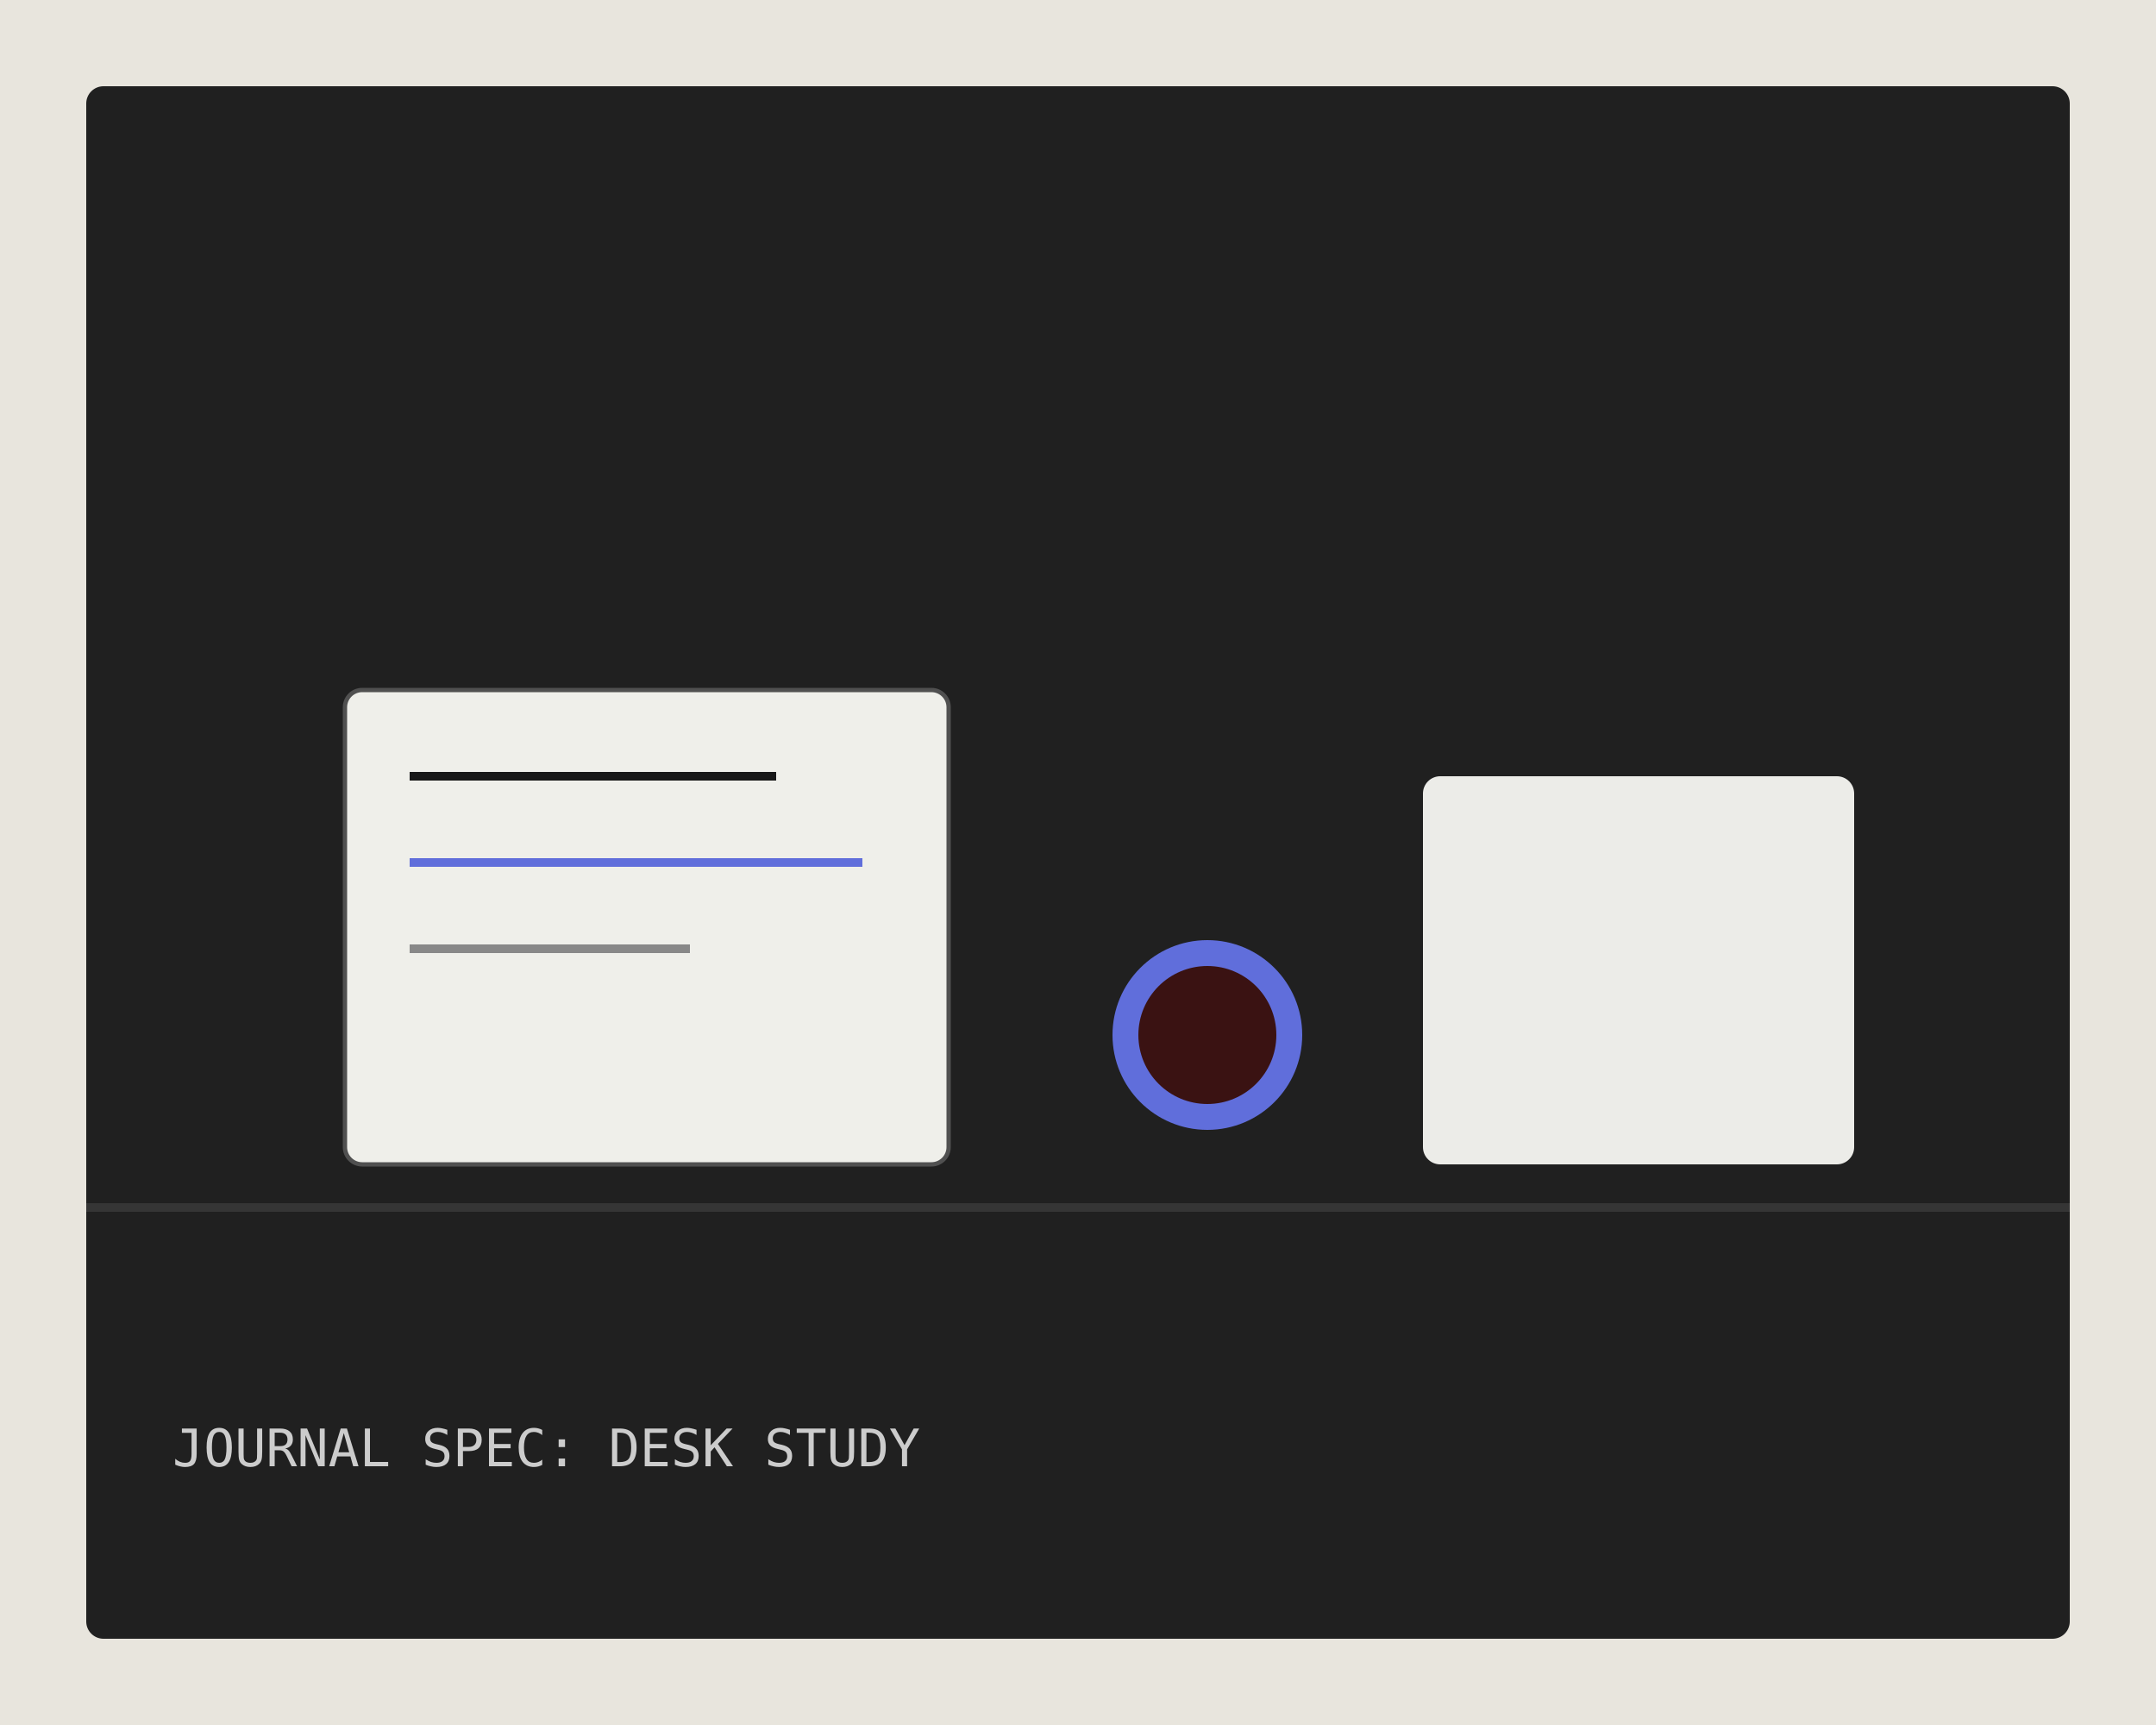
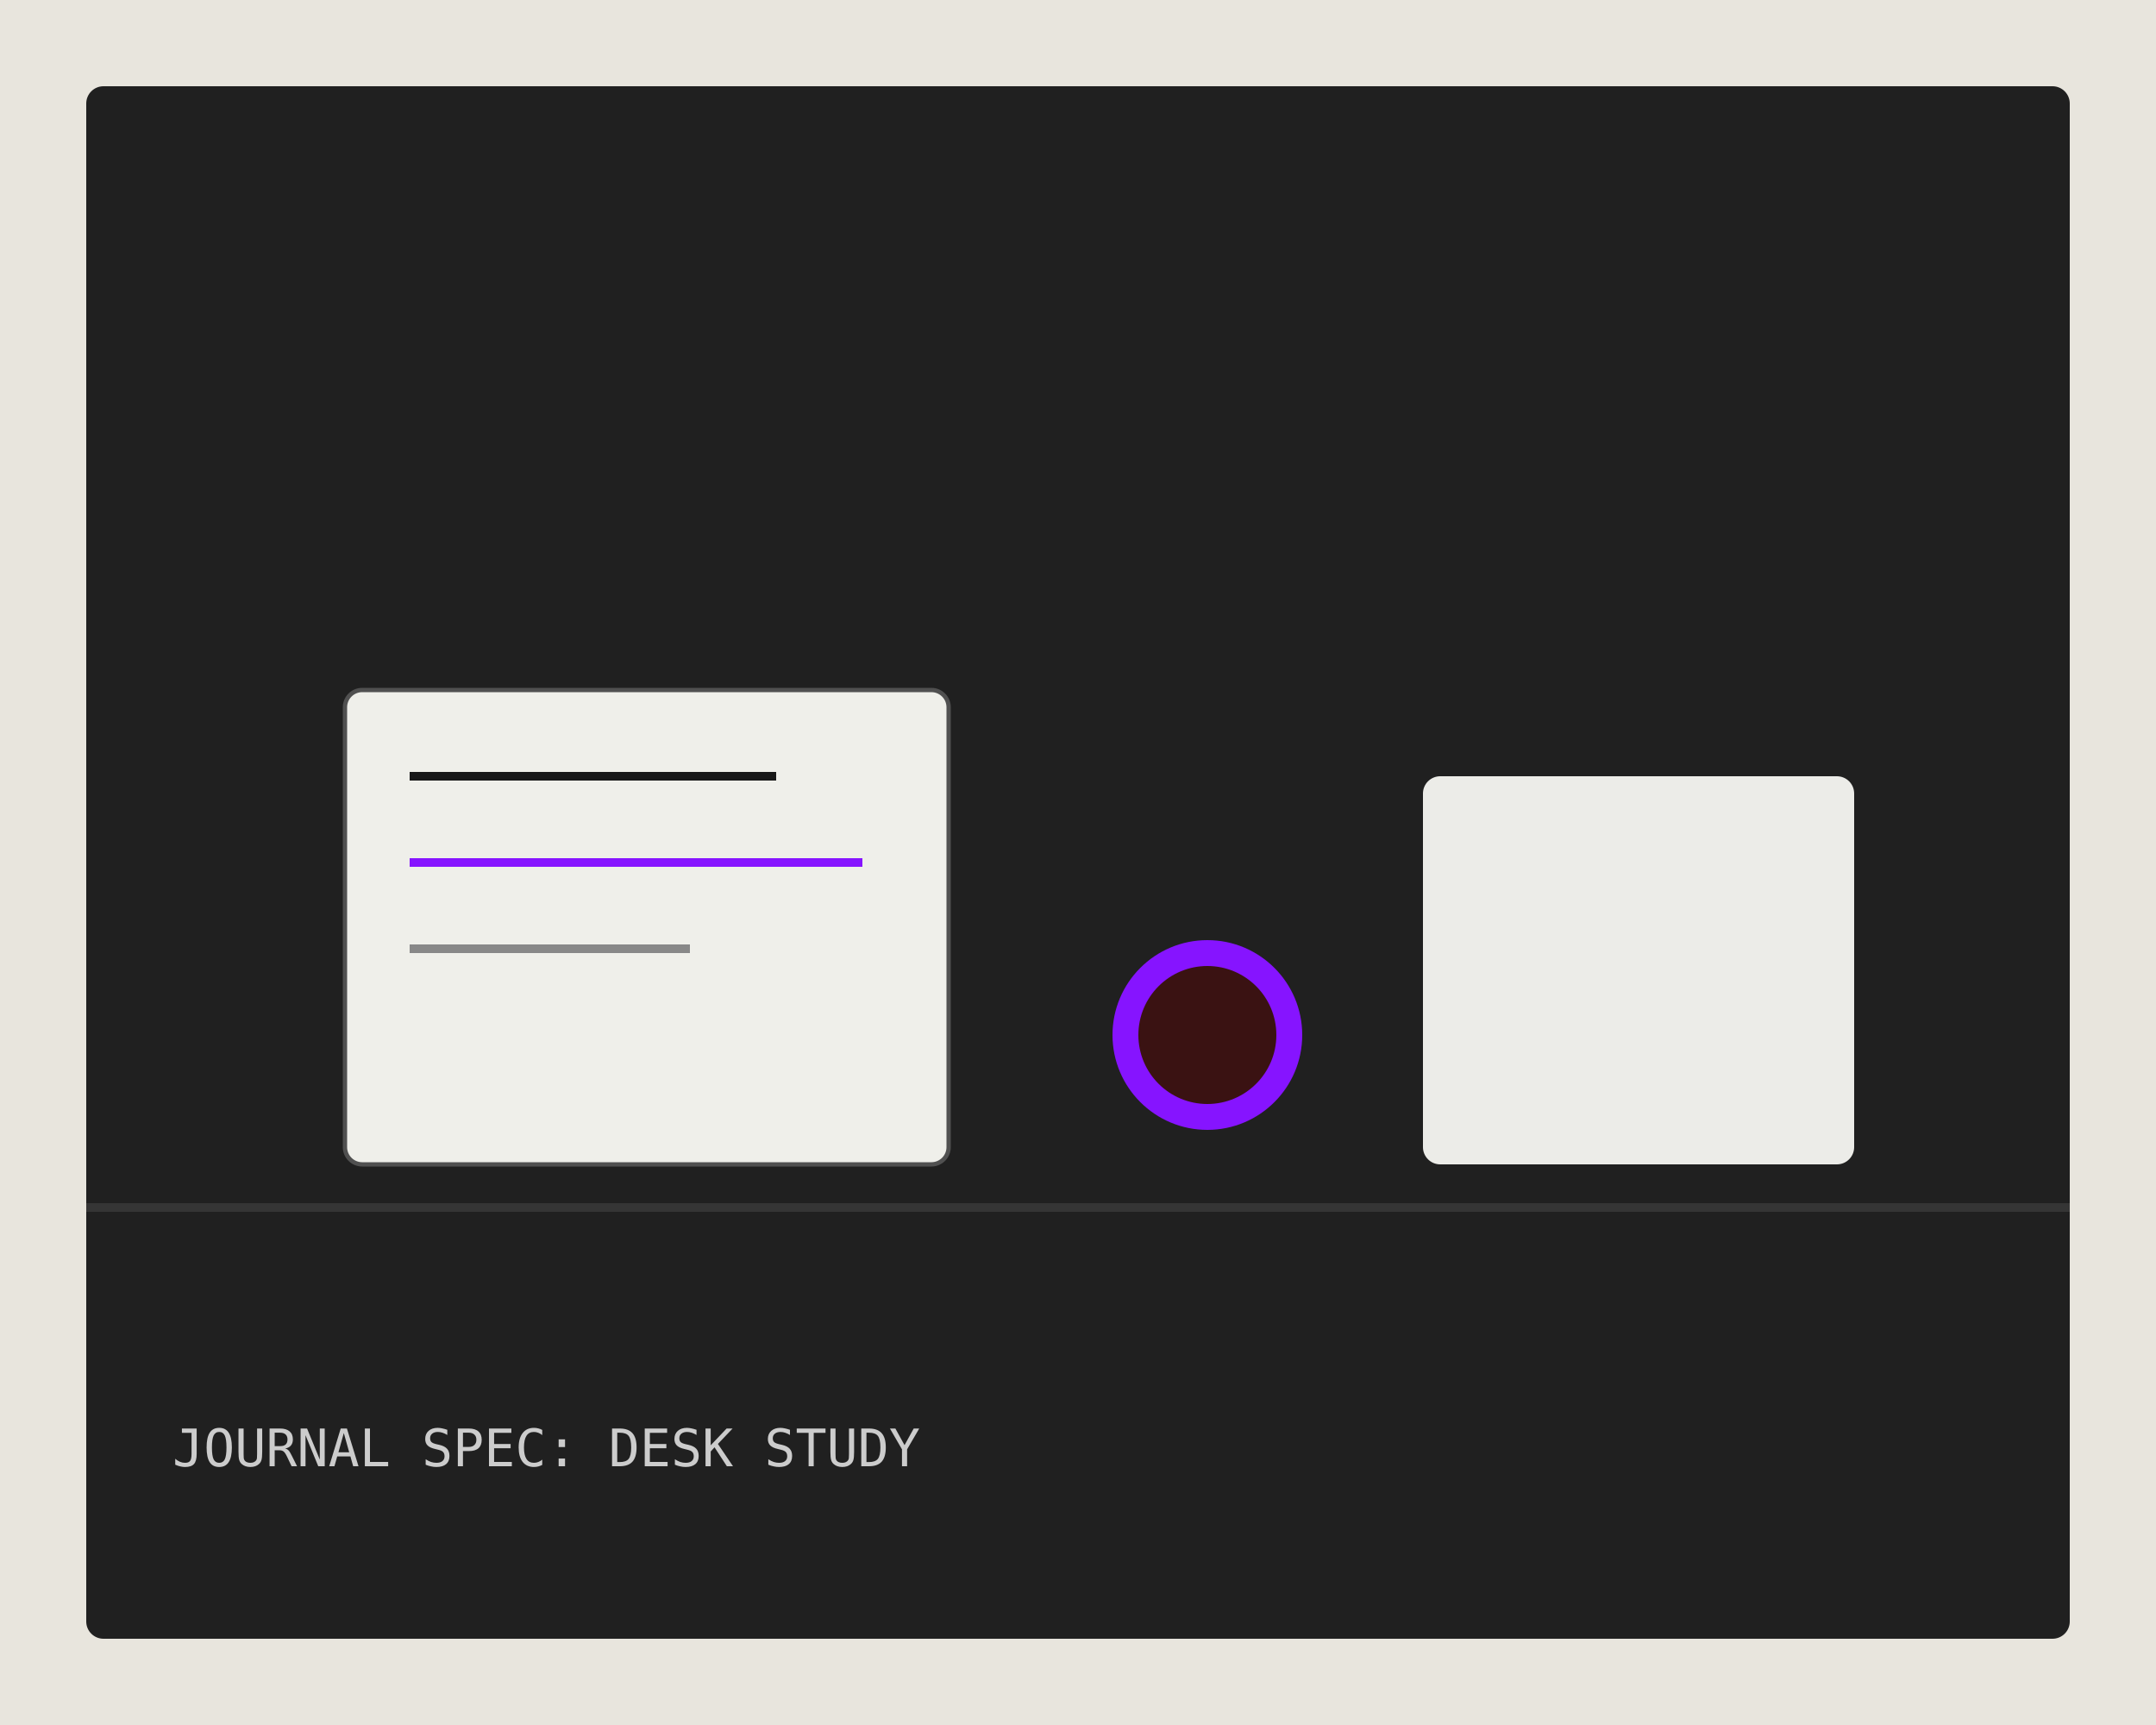
<svg xmlns="http://www.w3.org/2000/svg" viewBox="0 0 500 400" width="500" height="400">
  <rect width="500" height="400" fill="#E8E5DD" />
  <rect x="20" y="20" width="460" height="360" rx="4" fill="#202020" />
  <line x1="20" y1="280" x2="480" y2="280" stroke="#353535" stroke-width="2" />
  <rect x="80" y="160" width="140" height="110" rx="4" fill="#EFEFEA" stroke="#505050" stroke-width="1" />
  <line x1="95" y1="180" x2="180" y2="180" stroke="#181818" stroke-width="2" />
-   <line x1="95" y1="200" x2="200" y2="200" stroke="#606EDB" stroke-width="2" />
+   <line x1="95" y1="200" x2="200" y2="200" stroke="#8614FF" stroke-width="2" />
  <line x1="95" y1="220" x2="160" y2="220" stroke="#888888" stroke-width="2" />
-   <circle cx="280" cy="240" r="22" fill="#606EDB" />
+   <circle cx="280" cy="240" r="22" fill="#8614FF" />
  <circle cx="280" cy="240" r="16" fill="#3A1212" />
  <rect x="330" y="180" width="100" height="90" rx="4" fill="#ECECE8" />
  <text x="40" y="340" font-family="monospace" font-size="12" fill="#CCCCCC">JOURNAL SPEC: DESK STUDY</text>
</svg>
